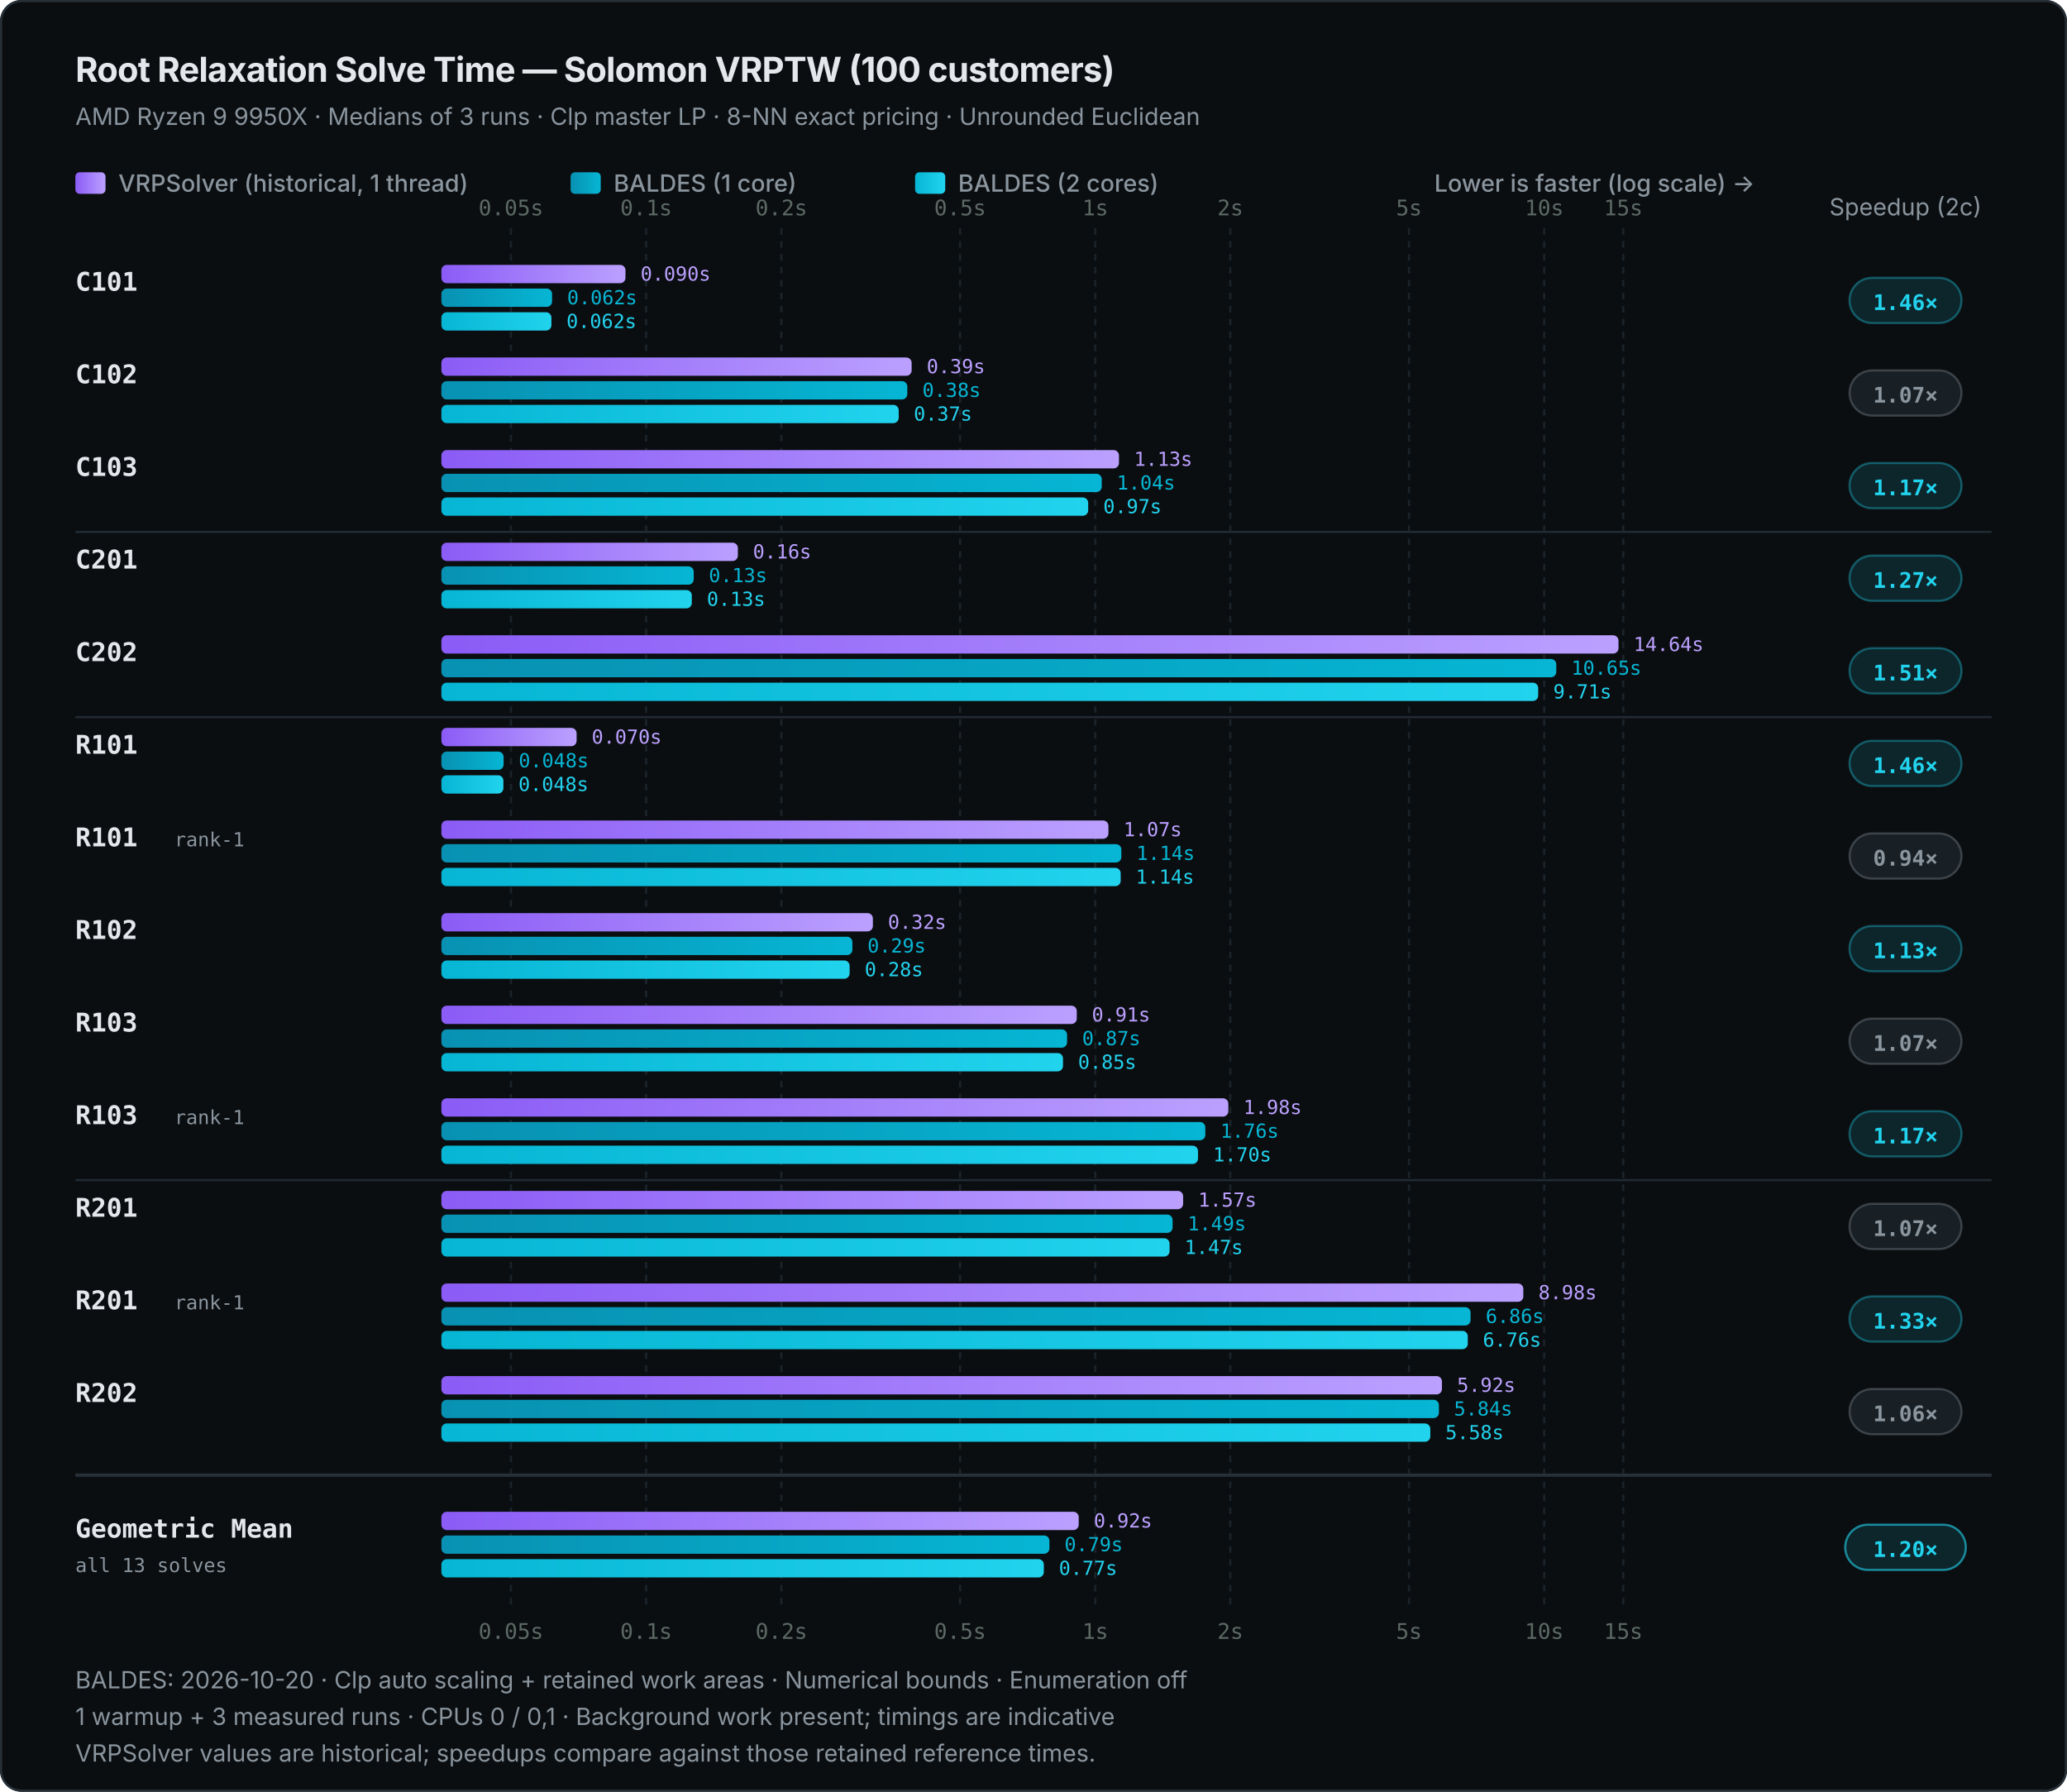
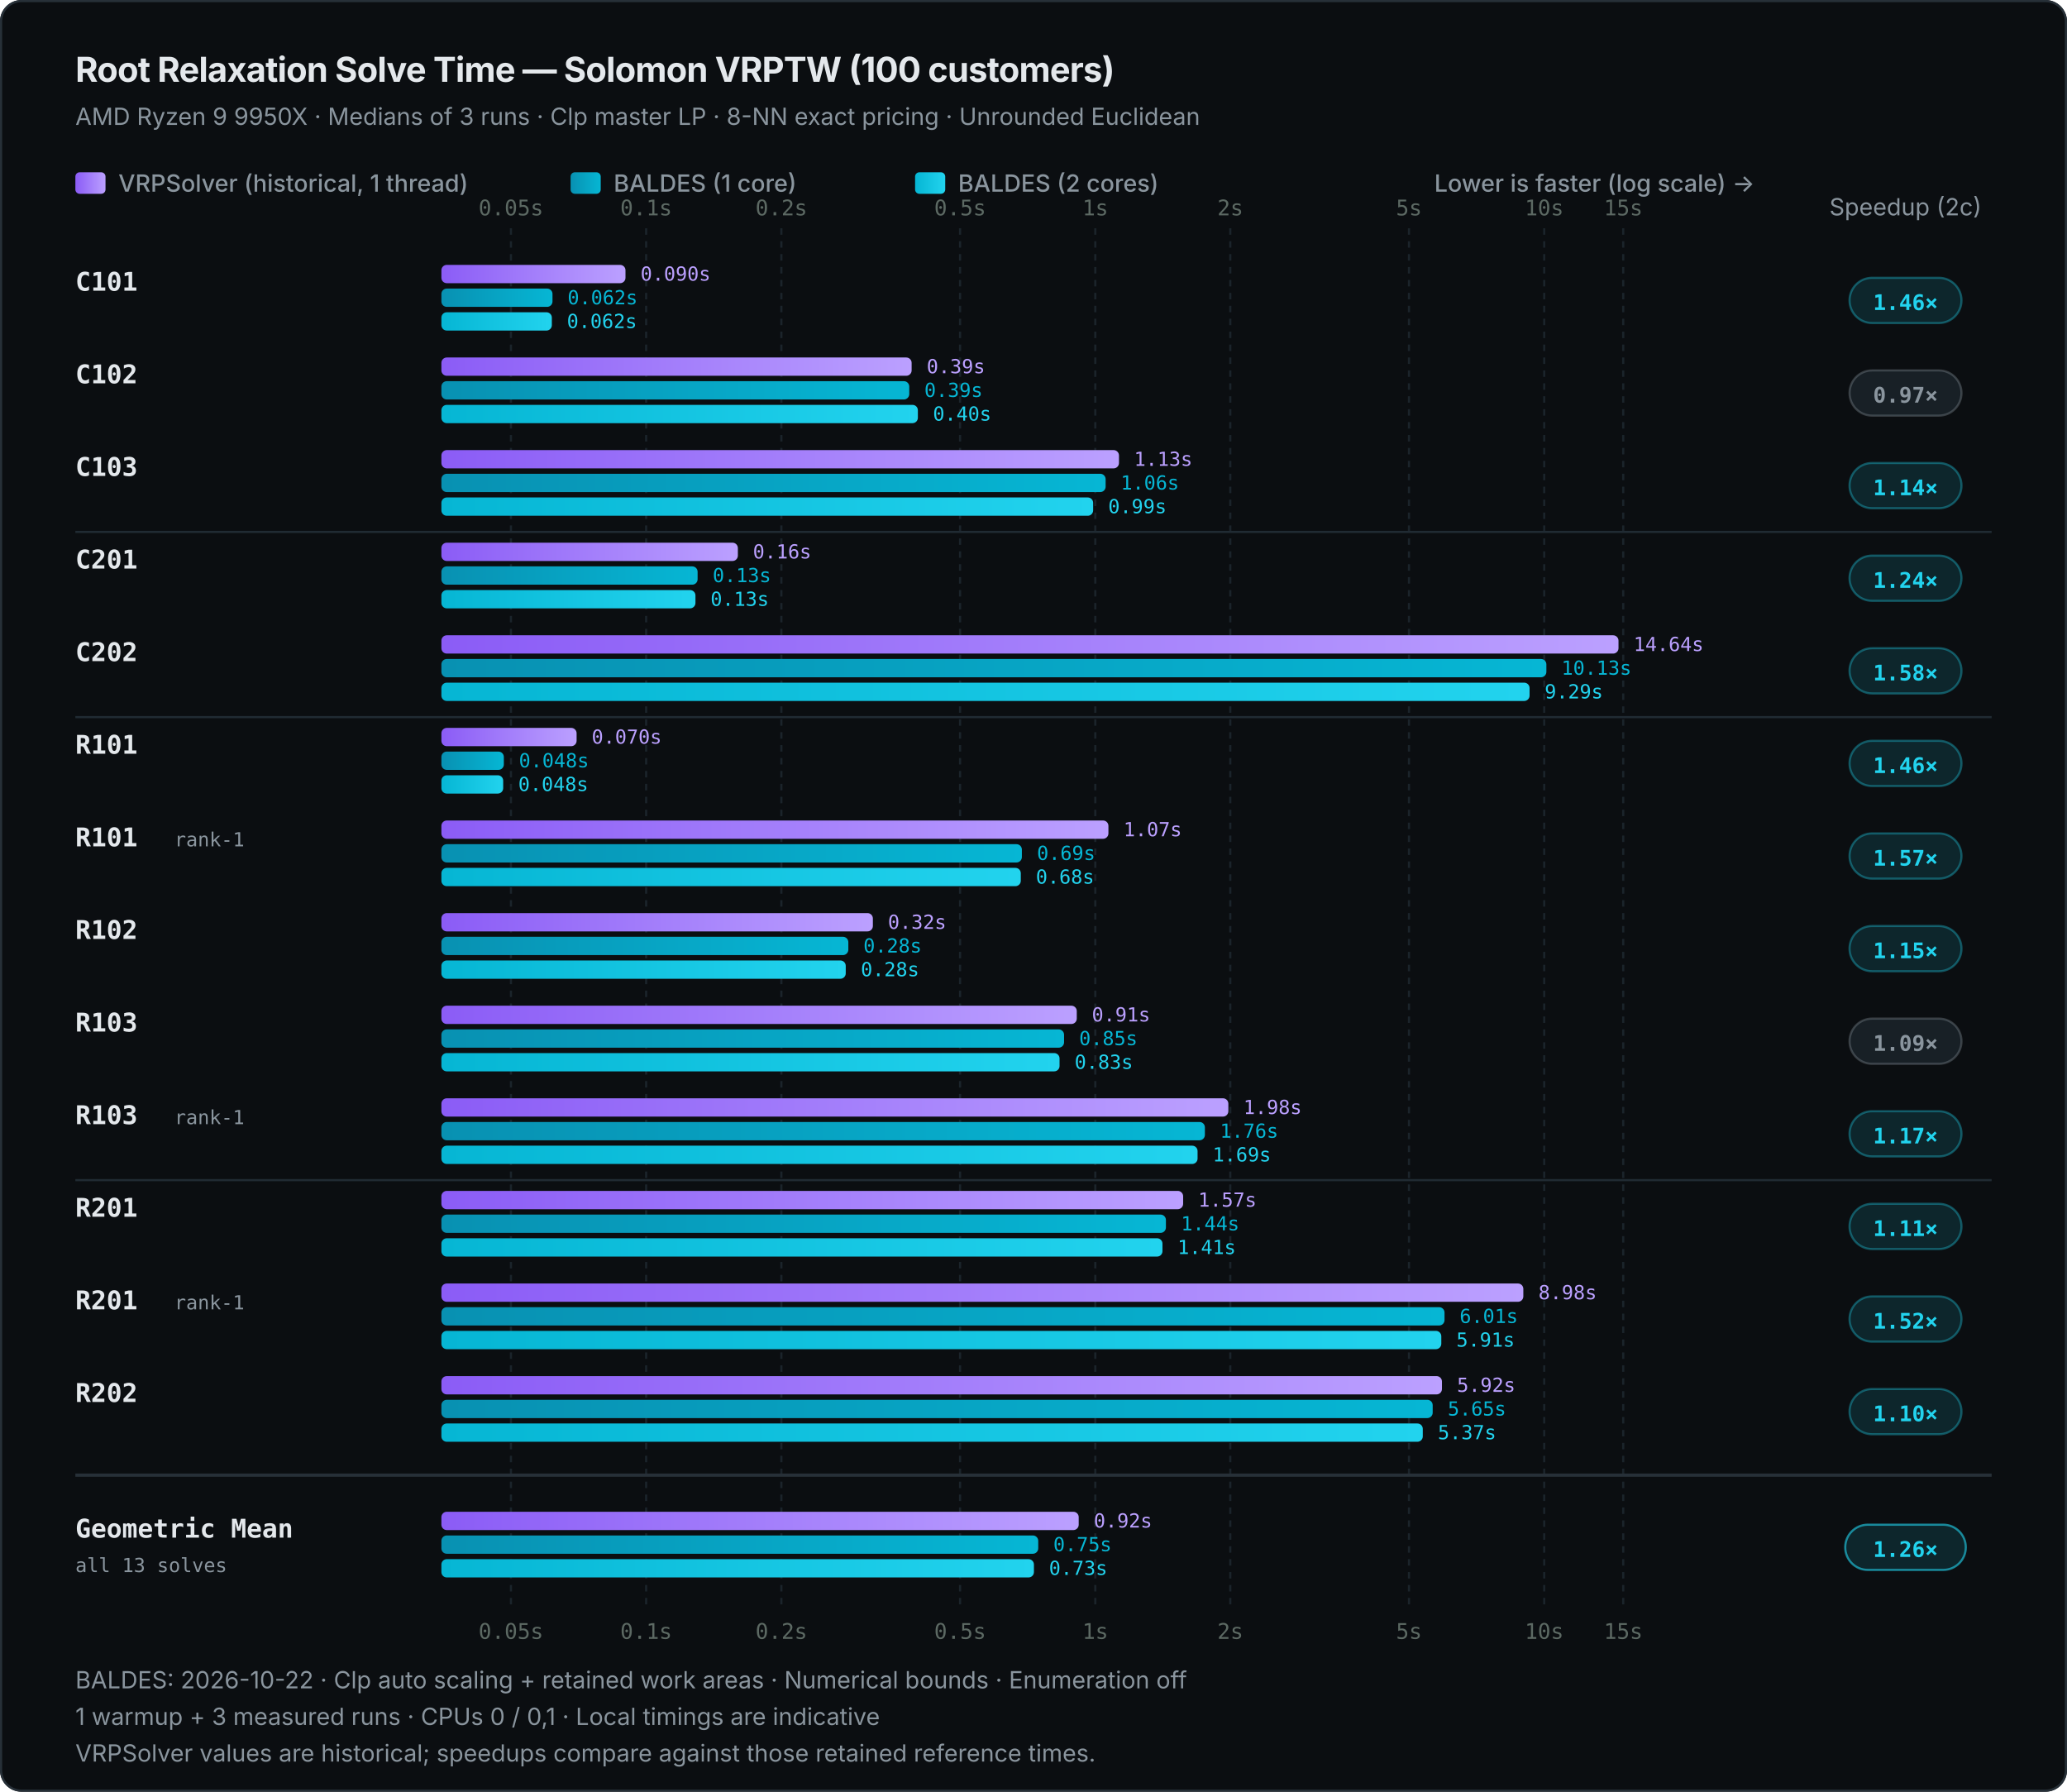
<svg xmlns="http://www.w3.org/2000/svg" viewBox="0 0 960 832" width="960" height="832" font-family="Inter, -apple-system, Segoe UI, sans-serif">
  <defs>
-     <linearGradient id="grad-bapcod" x1="0" y1="0" x2="1" y2="0">
+     <linearGradient id="grad-reference" x1="0" y1="0" x2="1" y2="0">
      <stop offset="0%" stop-color="#8b5cf6" />
      <stop offset="100%" stop-color="#bba0ff" />
    </linearGradient>
    <linearGradient id="grad-baldes1" x1="0" y1="0" x2="1" y2="0">
      <stop offset="0%" stop-color="#0891b2" />
      <stop offset="100%" stop-color="#06b6d4" />
    </linearGradient>
    <linearGradient id="grad-baldes2" x1="0" y1="0" x2="1" y2="0">
      <stop offset="0%" stop-color="#06b6d4" />
      <stop offset="100%" stop-color="#22d3ee" />
    </linearGradient>
  </defs>
  <style>
  .bg { fill: #0b0e11; }
  .card-border { fill: none; stroke: #273038; stroke-width: 1; }
  .title { fill: #e4e8ec; font-size: 16px; font-weight: 700; letter-spacing: -0.3px; }
  .subtitle { fill: #8a959e; font-size: 11px; }
  .legend-text { fill: #8a959e; font-size: 11px; font-weight: 500; }
  .grid-line { stroke: #1b242b; stroke-width: 1; stroke-dasharray: 3, 3; }
  .axis-label { fill: #5c6963; font-size: 10px; font-family: 'SFMono-Regular', Consolas, monospace; text-anchor: middle; }
  .inst-name { fill: #e4e8ec; font-size: 12px; font-weight: 600; font-family: 'SFMono-Regular', Consolas, monospace; }
  .inst-cuts { fill: #8a959e; font-size: 9px; font-family: 'SFMono-Regular', Consolas, monospace; }
  .val-text { font-size: 9px; font-family: 'SFMono-Regular', Consolas, monospace; dominant-baseline: central; font-weight: 500; }
  .speedup-pill { font-size: 10px; font-weight: 600; font-family: 'SFMono-Regular', Consolas, monospace; text-anchor: middle; dominant-baseline: central; }
  .row-bg:hover { fill: #131a20; }
  .cluster-line { stroke: #202b33; stroke-width: 1; }
  .divider { stroke: #273038; stroke-width: 1.5; }
</style>
  <rect class="bg" width="960" height="832" rx="10" />
  <rect class="card-border" x="0.5" y="0.5" width="959" height="831" rx="9.5" />
  <text class="title" x="35" y="38">Root Relaxation Solve Time — Solomon VRPTW (100 customers)</text>
  <text class="subtitle" x="35" y="58">AMD Ryzen 9 9950X · Medians of 3 runs · Clp master LP · 8-NN exact pricing · Unrounded Euclidean</text>
  <g transform="translate(35, 80)">
-     <rect x="0" y="0" width="14" height="10" rx="2" fill="url(#grad-bapcod)" />
+     <rect x="0" y="0" width="14" height="10" rx="2" fill="url(#grad-reference)" />
    <text class="legend-text" x="20" y="9">VRPSolver (historical, 1 thread)</text>
    <rect x="230" y="0" width="14" height="10" rx="2" fill="url(#grad-baldes1)" />
    <text class="legend-text" x="250" y="9">BALDES (1 core)</text>
    <rect x="390" y="0" width="14" height="10" rx="2" fill="url(#grad-baldes2)" />
    <text class="legend-text" x="410" y="9">BALDES (2 cores)</text>
    <text class="legend-text" x="780" y="9" text-anchor="end" fill="#5c6963">Lower is faster (log scale) →</text>
  </g>
  <line class="grid-line" x1="237.3" y1="106" x2="237.3" y2="745" />
  <text class="axis-label" x="237.3" y="100">0.05s</text>
  <text class="axis-label" x="237.3" y="761">0.05s</text>
  <line class="grid-line" x1="300.1" y1="106" x2="300.1" y2="745" />
  <text class="axis-label" x="300.1" y="100">0.1s</text>
  <text class="axis-label" x="300.1" y="761">0.1s</text>
  <line class="grid-line" x1="362.9" y1="106" x2="362.9" y2="745" />
  <text class="axis-label" x="362.9" y="100">0.2s</text>
  <text class="axis-label" x="362.9" y="761">0.2s</text>
  <line class="grid-line" x1="445.9" y1="106" x2="445.9" y2="745" />
  <text class="axis-label" x="445.9" y="100">0.5s</text>
  <text class="axis-label" x="445.9" y="761">0.5s</text>
  <line class="grid-line" x1="508.7" y1="106" x2="508.7" y2="745" />
  <text class="axis-label" x="508.7" y="100">1s</text>
  <text class="axis-label" x="508.7" y="761">1s</text>
  <line class="grid-line" x1="571.4" y1="106" x2="571.4" y2="745" />
  <text class="axis-label" x="571.4" y="100">2s</text>
  <text class="axis-label" x="571.4" y="761">2s</text>
  <line class="grid-line" x1="654.4" y1="106" x2="654.4" y2="745" />
  <text class="axis-label" x="654.4" y="100">5s</text>
  <text class="axis-label" x="654.4" y="761">5s</text>
  <line class="grid-line" x1="717.2" y1="106" x2="717.2" y2="745" />
  <text class="axis-label" x="717.2" y="100">10s</text>
  <text class="axis-label" x="717.2" y="761">10s</text>
  <line class="grid-line" x1="753.9" y1="106" x2="753.9" y2="745" />
  <text class="axis-label" x="753.9" y="100">15s</text>
  <text class="axis-label" x="753.9" y="761">15s</text>
  <text class="subtitle" x="885" y="100" text-anchor="middle">Speedup (2c)</text>
  <rect class="row-bg" x="30" y="118" width="900" height="43" fill="transparent" rx="4" />
  <text class="inst-name" x="35" y="135">C101</text>
-   <rect x="205" y="123.0" width="85.5" height="8.5" rx="2.5" fill="url(#grad-bapcod)" />
+   <rect x="205" y="123.0" width="85.5" height="8.5" rx="2.5" fill="url(#grad-reference)" />
  <text class="val-text" x="297.5" y="127.2" fill="#bba0ff">0.090s</text>
-   <rect x="205" y="134.0" width="51.4" height="8.5" rx="2.5" fill="url(#grad-baldes1)" />
-   <text class="val-text" x="263.4" y="138.2" fill="#06b6d4">0.062s</text>
-   <rect x="205" y="145.0" width="51.1" height="8.5" rx="2.5" fill="url(#grad-baldes2)" />
-   <text class="val-text" x="263.1" y="149.2" fill="#22d3ee">0.062s</text>
+   <rect x="205" y="134.0" width="51.6" height="8.5" rx="2.5" fill="url(#grad-baldes1)" />
+   <text class="val-text" x="263.6" y="138.2" fill="#06b6d4">0.062s</text>
+   <rect x="205" y="145.0" width="51.3" height="8.5" rx="2.5" fill="url(#grad-baldes2)" />
+   <text class="val-text" x="263.3" y="149.2" fill="#22d3ee">0.062s</text>
  <rect x="859" y="129" width="52" height="21" rx="10.5" fill="#0d262c" stroke="#22d3ee" stroke-opacity="0.35" />
  <text class="speedup-pill" x="885" y="140.5" fill="#22d3ee">1.46×</text>
  <rect class="row-bg" x="30" y="161" width="900" height="43" fill="transparent" rx="4" />
  <text class="inst-name" x="35" y="178">C102</text>
-   <rect x="205" y="166.0" width="218.4" height="8.5" rx="2.5" fill="url(#grad-bapcod)" />
+   <rect x="205" y="166.0" width="218.4" height="8.5" rx="2.5" fill="url(#grad-reference)" />
  <text class="val-text" x="430.4" y="170.2" fill="#bba0ff">0.39s</text>
-   <rect x="205" y="177.0" width="216.4" height="8.5" rx="2.5" fill="url(#grad-baldes1)" />
-   <text class="val-text" x="428.4" y="181.2" fill="#06b6d4">0.38s</text>
-   <rect x="205" y="188.0" width="212.4" height="8.5" rx="2.5" fill="url(#grad-baldes2)" />
-   <text class="val-text" x="424.4" y="192.2" fill="#22d3ee">0.37s</text>
+   <rect x="205" y="177.0" width="217.3" height="8.5" rx="2.5" fill="url(#grad-baldes1)" />
+   <text class="val-text" x="429.3" y="181.2" fill="#06b6d4">0.39s</text>
+   <rect x="205" y="188.0" width="221.3" height="8.5" rx="2.5" fill="url(#grad-baldes2)" />
+   <text class="val-text" x="433.3" y="192.2" fill="#22d3ee">0.40s</text>
  <rect x="859" y="172" width="52" height="21" rx="10.5" fill="#182026" stroke="#8a959e" stroke-opacity="0.35" />
-   <text class="speedup-pill" x="885" y="183.5" fill="#8a959e">1.07×</text>
+   <text class="speedup-pill" x="885" y="183.5" fill="#8a959e">0.97×</text>
  <rect class="row-bg" x="30" y="204" width="900" height="43" fill="transparent" rx="4" />
  <text class="inst-name" x="35" y="221">C103</text>
-   <rect x="205" y="209.0" width="314.7" height="8.5" rx="2.5" fill="url(#grad-bapcod)" />
+   <rect x="205" y="209.0" width="314.7" height="8.5" rx="2.5" fill="url(#grad-reference)" />
  <text class="val-text" x="526.7" y="213.2" fill="#bba0ff">1.13s</text>
-   <rect x="205" y="220.0" width="306.7" height="8.5" rx="2.5" fill="url(#grad-baldes1)" />
-   <text class="val-text" x="518.7" y="224.2" fill="#06b6d4">1.04s</text>
-   <rect x="205" y="231.0" width="300.4" height="8.5" rx="2.5" fill="url(#grad-baldes2)" />
-   <text class="val-text" x="512.4" y="235.2" fill="#22d3ee">0.97s</text>
+   <rect x="205" y="220.0" width="308.5" height="8.5" rx="2.5" fill="url(#grad-baldes1)" />
+   <text class="val-text" x="520.5" y="224.2" fill="#06b6d4">1.06s</text>
+   <rect x="205" y="231.0" width="302.7" height="8.5" rx="2.5" fill="url(#grad-baldes2)" />
+   <text class="val-text" x="514.7" y="235.2" fill="#22d3ee">0.99s</text>
  <rect x="859" y="215" width="52" height="21" rx="10.5" fill="#0d262c" stroke="#22d3ee" stroke-opacity="0.35" />
-   <text class="speedup-pill" x="885" y="226.5" fill="#22d3ee">1.17×</text>
+   <text class="speedup-pill" x="885" y="226.5" fill="#22d3ee">1.14×</text>
  <line class="cluster-line" x1="35" y1="247" x2="925" y2="247" />
  <rect class="row-bg" x="30" y="247" width="900" height="43" fill="transparent" rx="4" />
  <text class="inst-name" x="35" y="264">C201</text>
-   <rect x="205" y="252.0" width="137.7" height="8.5" rx="2.5" fill="url(#grad-bapcod)" />
+   <rect x="205" y="252.0" width="137.7" height="8.5" rx="2.5" fill="url(#grad-reference)" />
  <text class="val-text" x="349.7" y="256.2" fill="#bba0ff">0.16s</text>
-   <rect x="205" y="263.0" width="117.2" height="8.5" rx="2.5" fill="url(#grad-baldes1)" />
-   <text class="val-text" x="329.2" y="267.2" fill="#06b6d4">0.13s</text>
-   <rect x="205" y="274.0" width="116.3" height="8.5" rx="2.5" fill="url(#grad-baldes2)" />
-   <text class="val-text" x="328.3" y="278.2" fill="#22d3ee">0.13s</text>
+   <rect x="205" y="263.0" width="119.0" height="8.5" rx="2.5" fill="url(#grad-baldes1)" />
+   <text class="val-text" x="331.0" y="267.2" fill="#06b6d4">0.13s</text>
+   <rect x="205" y="274.0" width="118.0" height="8.5" rx="2.5" fill="url(#grad-baldes2)" />
+   <text class="val-text" x="330.0" y="278.2" fill="#22d3ee">0.13s</text>
  <rect x="859" y="258" width="52" height="21" rx="10.5" fill="#0d262c" stroke="#22d3ee" stroke-opacity="0.35" />
-   <text class="speedup-pill" x="885" y="269.5" fill="#22d3ee">1.27×</text>
+   <text class="speedup-pill" x="885" y="269.5" fill="#22d3ee">1.24×</text>
  <rect class="row-bg" x="30" y="290" width="900" height="43" fill="transparent" rx="4" />
  <text class="inst-name" x="35" y="307">C202</text>
-   <rect x="205" y="295.0" width="546.7" height="8.5" rx="2.5" fill="url(#grad-bapcod)" />
+   <rect x="205" y="295.0" width="546.7" height="8.5" rx="2.5" fill="url(#grad-reference)" />
  <text class="val-text" x="758.7" y="299.2" fill="#bba0ff">14.64s</text>
-   <rect x="205" y="306.0" width="517.8" height="8.5" rx="2.5" fill="url(#grad-baldes1)" />
-   <text class="val-text" x="729.8" y="310.2" fill="#06b6d4">10.65s</text>
-   <rect x="205" y="317.0" width="509.4" height="8.5" rx="2.5" fill="url(#grad-baldes2)" />
-   <text class="val-text" x="721.4" y="321.2" fill="#22d3ee">9.71s</text>
+   <rect x="205" y="306.0" width="513.2" height="8.5" rx="2.5" fill="url(#grad-baldes1)" />
+   <text class="val-text" x="725.2" y="310.2" fill="#06b6d4">10.13s</text>
+   <rect x="205" y="317.0" width="505.4" height="8.5" rx="2.5" fill="url(#grad-baldes2)" />
+   <text class="val-text" x="717.4" y="321.2" fill="#22d3ee">9.29s</text>
  <rect x="859" y="301" width="52" height="21" rx="10.5" fill="#0d262c" stroke="#22d3ee" stroke-opacity="0.35" />
-   <text class="speedup-pill" x="885" y="312.5" fill="#22d3ee">1.51×</text>
+   <text class="speedup-pill" x="885" y="312.5" fill="#22d3ee">1.58×</text>
  <line class="cluster-line" x1="35" y1="333" x2="925" y2="333" />
  <rect class="row-bg" x="30" y="333" width="900" height="43" fill="transparent" rx="4" />
  <text class="inst-name" x="35" y="350">R101</text>
-   <rect x="205" y="338.0" width="62.8" height="8.5" rx="2.5" fill="url(#grad-bapcod)" />
+   <rect x="205" y="338.0" width="62.8" height="8.5" rx="2.5" fill="url(#grad-reference)" />
  <text class="val-text" x="274.8" y="342.2" fill="#bba0ff">0.070s</text>
-   <rect x="205" y="349.0" width="28.9" height="8.5" rx="2.5" fill="url(#grad-baldes1)" />
-   <text class="val-text" x="240.9" y="353.2" fill="#06b6d4">0.048s</text>
-   <rect x="205" y="360.0" width="28.8" height="8.5" rx="2.5" fill="url(#grad-baldes2)" />
-   <text class="val-text" x="240.8" y="364.2" fill="#22d3ee">0.048s</text>
+   <rect x="205" y="349.0" width="29.0" height="8.5" rx="2.5" fill="url(#grad-baldes1)" />
+   <text class="val-text" x="241.0" y="353.2" fill="#06b6d4">0.048s</text>
+   <rect x="205" y="360.0" width="28.7" height="8.5" rx="2.5" fill="url(#grad-baldes2)" />
+   <text class="val-text" x="240.7" y="364.2" fill="#22d3ee">0.048s</text>
  <rect x="859" y="344" width="52" height="21" rx="10.5" fill="#0d262c" stroke="#22d3ee" stroke-opacity="0.35" />
  <text class="speedup-pill" x="885" y="355.5" fill="#22d3ee">1.46×</text>
  <rect class="row-bg" x="30" y="376" width="900" height="43" fill="transparent" rx="4" />
  <text class="inst-name" x="35" y="393">R101</text>
  <text class="inst-cuts" x="81" y="393">rank-1</text>
-   <rect x="205" y="381.0" width="309.8" height="8.5" rx="2.5" fill="url(#grad-bapcod)" />
+   <rect x="205" y="381.0" width="309.8" height="8.5" rx="2.5" fill="url(#grad-reference)" />
  <text class="val-text" x="521.8" y="385.2" fill="#bba0ff">1.07s</text>
-   <rect x="205" y="392.0" width="315.8" height="8.5" rx="2.5" fill="url(#grad-baldes1)" />
-   <text class="val-text" x="527.8" y="396.2" fill="#06b6d4">1.14s</text>
-   <rect x="205" y="403.0" width="315.5" height="8.5" rx="2.5" fill="url(#grad-baldes2)" />
-   <text class="val-text" x="527.5" y="407.2" fill="#22d3ee">1.14s</text>
-   <rect x="859" y="387" width="52" height="21" rx="10.5" fill="#182026" stroke="#8a959e" stroke-opacity="0.35" />
-   <text class="speedup-pill" x="885" y="398.5" fill="#8a959e">0.94×</text>
+   <rect x="205" y="392.0" width="269.6" height="8.5" rx="2.5" fill="url(#grad-baldes1)" />
+   <text class="val-text" x="481.6" y="396.2" fill="#06b6d4">0.69s</text>
+   <rect x="205" y="403.0" width="269.1" height="8.5" rx="2.5" fill="url(#grad-baldes2)" />
+   <text class="val-text" x="481.1" y="407.2" fill="#22d3ee">0.68s</text>
+   <rect x="859" y="387" width="52" height="21" rx="10.5" fill="#0d262c" stroke="#22d3ee" stroke-opacity="0.35" />
+   <text class="speedup-pill" x="885" y="398.5" fill="#22d3ee">1.57×</text>
  <rect class="row-bg" x="30" y="419" width="900" height="43" fill="transparent" rx="4" />
  <text class="inst-name" x="35" y="436">R102</text>
-   <rect x="205" y="424.0" width="200.4" height="8.5" rx="2.5" fill="url(#grad-bapcod)" />
+   <rect x="205" y="424.0" width="200.4" height="8.5" rx="2.5" fill="url(#grad-reference)" />
  <text class="val-text" x="412.4" y="428.2" fill="#bba0ff">0.32s</text>
-   <rect x="205" y="435.0" width="190.9" height="8.5" rx="2.5" fill="url(#grad-baldes1)" />
-   <text class="val-text" x="402.9" y="439.2" fill="#06b6d4">0.29s</text>
-   <rect x="205" y="446.0" width="189.6" height="8.5" rx="2.5" fill="url(#grad-baldes2)" />
-   <text class="val-text" x="401.6" y="450.2" fill="#22d3ee">0.28s</text>
+   <rect x="205" y="435.0" width="189.0" height="8.5" rx="2.5" fill="url(#grad-baldes1)" />
+   <text class="val-text" x="401.0" y="439.2" fill="#06b6d4">0.28s</text>
+   <rect x="205" y="446.0" width="187.8" height="8.5" rx="2.5" fill="url(#grad-baldes2)" />
+   <text class="val-text" x="399.8" y="450.2" fill="#22d3ee">0.28s</text>
  <rect x="859" y="430" width="52" height="21" rx="10.5" fill="#0d262c" stroke="#22d3ee" stroke-opacity="0.35" />
-   <text class="speedup-pill" x="885" y="441.5" fill="#22d3ee">1.13×</text>
+   <text class="speedup-pill" x="885" y="441.5" fill="#22d3ee">1.15×</text>
  <rect class="row-bg" x="30" y="462" width="900" height="43" fill="transparent" rx="4" />
  <text class="inst-name" x="35" y="479">R103</text>
-   <rect x="205" y="467.0" width="295.1" height="8.5" rx="2.5" fill="url(#grad-bapcod)" />
+   <rect x="205" y="467.0" width="295.1" height="8.5" rx="2.5" fill="url(#grad-reference)" />
  <text class="val-text" x="507.1" y="471.2" fill="#bba0ff">0.91s</text>
-   <rect x="205" y="478.0" width="290.6" height="8.5" rx="2.5" fill="url(#grad-baldes1)" />
-   <text class="val-text" x="502.6" y="482.2" fill="#06b6d4">0.87s</text>
-   <rect x="205" y="489.0" width="288.7" height="8.5" rx="2.5" fill="url(#grad-baldes2)" />
-   <text class="val-text" x="500.7" y="493.2" fill="#22d3ee">0.85s</text>
+   <rect x="205" y="478.0" width="289.2" height="8.5" rx="2.5" fill="url(#grad-baldes1)" />
+   <text class="val-text" x="501.2" y="482.2" fill="#06b6d4">0.85s</text>
+   <rect x="205" y="489.0" width="287.1" height="8.5" rx="2.5" fill="url(#grad-baldes2)" />
+   <text class="val-text" x="499.1" y="493.2" fill="#22d3ee">0.83s</text>
  <rect x="859" y="473" width="52" height="21" rx="10.5" fill="#182026" stroke="#8a959e" stroke-opacity="0.35" />
-   <text class="speedup-pill" x="885" y="484.5" fill="#8a959e">1.07×</text>
+   <text class="speedup-pill" x="885" y="484.5" fill="#8a959e">1.09×</text>
  <rect class="row-bg" x="30" y="505" width="900" height="43" fill="transparent" rx="4" />
  <text class="inst-name" x="35" y="522">R103</text>
  <text class="inst-cuts" x="81" y="522">rank-1</text>
-   <rect x="205" y="510.0" width="365.5" height="8.5" rx="2.5" fill="url(#grad-bapcod)" />
+   <rect x="205" y="510.0" width="365.5" height="8.5" rx="2.5" fill="url(#grad-reference)" />
  <text class="val-text" x="577.5" y="514.2" fill="#bba0ff">1.98s</text>
-   <rect x="205" y="521.0" width="354.8" height="8.5" rx="2.5" fill="url(#grad-baldes1)" />
-   <text class="val-text" x="566.8" y="525.2" fill="#06b6d4">1.76s</text>
-   <rect x="205" y="532.0" width="351.4" height="8.5" rx="2.5" fill="url(#grad-baldes2)" />
-   <text class="val-text" x="563.4" y="536.2" fill="#22d3ee">1.70s</text>
+   <rect x="205" y="521.0" width="354.6" height="8.5" rx="2.5" fill="url(#grad-baldes1)" />
+   <text class="val-text" x="566.6" y="525.2" fill="#06b6d4">1.76s</text>
+   <rect x="205" y="532.0" width="351.2" height="8.5" rx="2.5" fill="url(#grad-baldes2)" />
+   <text class="val-text" x="563.2" y="536.2" fill="#22d3ee">1.69s</text>
  <rect x="859" y="516" width="52" height="21" rx="10.5" fill="#0d262c" stroke="#22d3ee" stroke-opacity="0.35" />
  <text class="speedup-pill" x="885" y="527.5" fill="#22d3ee">1.17×</text>
  <line class="cluster-line" x1="35" y1="548" x2="925" y2="548" />
  <rect class="row-bg" x="30" y="548" width="900" height="43" fill="transparent" rx="4" />
  <text class="inst-name" x="35" y="565">R201</text>
-   <rect x="205" y="553.0" width="344.5" height="8.5" rx="2.5" fill="url(#grad-bapcod)" />
+   <rect x="205" y="553.0" width="344.5" height="8.5" rx="2.5" fill="url(#grad-reference)" />
  <text class="val-text" x="556.5" y="557.2" fill="#bba0ff">1.57s</text>
-   <rect x="205" y="564.0" width="339.6" height="8.5" rx="2.5" fill="url(#grad-baldes1)" />
-   <text class="val-text" x="551.6" y="568.2" fill="#06b6d4">1.49s</text>
-   <rect x="205" y="575.0" width="338.2" height="8.5" rx="2.5" fill="url(#grad-baldes2)" />
-   <text class="val-text" x="550.2" y="579.2" fill="#22d3ee">1.47s</text>
-   <rect x="859" y="559" width="52" height="21" rx="10.5" fill="#182026" stroke="#8a959e" stroke-opacity="0.35" />
-   <text class="speedup-pill" x="885" y="570.5" fill="#8a959e">1.07×</text>
+   <rect x="205" y="564.0" width="336.5" height="8.5" rx="2.5" fill="url(#grad-baldes1)" />
+   <text class="val-text" x="548.5" y="568.2" fill="#06b6d4">1.44s</text>
+   <rect x="205" y="575.0" width="334.9" height="8.5" rx="2.5" fill="url(#grad-baldes2)" />
+   <text class="val-text" x="546.9" y="579.2" fill="#22d3ee">1.41s</text>
+   <rect x="859" y="559" width="52" height="21" rx="10.5" fill="#0d262c" stroke="#22d3ee" stroke-opacity="0.35" />
+   <text class="speedup-pill" x="885" y="570.5" fill="#22d3ee">1.11×</text>
  <rect class="row-bg" x="30" y="591" width="900" height="43" fill="transparent" rx="4" />
  <text class="inst-name" x="35" y="608">R201</text>
  <text class="inst-cuts" x="81" y="608">rank-1</text>
-   <rect x="205" y="596.0" width="502.5" height="8.5" rx="2.5" fill="url(#grad-bapcod)" />
+   <rect x="205" y="596.0" width="502.5" height="8.5" rx="2.5" fill="url(#grad-reference)" />
  <text class="val-text" x="714.5" y="600.2" fill="#bba0ff">8.98s</text>
-   <rect x="205" y="607.0" width="478.0" height="8.5" rx="2.5" fill="url(#grad-baldes1)" />
-   <text class="val-text" x="690.0" y="611.2" fill="#06b6d4">6.86s</text>
-   <rect x="205" y="618.0" width="476.7" height="8.5" rx="2.5" fill="url(#grad-baldes2)" />
-   <text class="val-text" x="688.7" y="622.2" fill="#22d3ee">6.76s</text>
+   <rect x="205" y="607.0" width="465.9" height="8.5" rx="2.5" fill="url(#grad-baldes1)" />
+   <text class="val-text" x="677.9" y="611.2" fill="#06b6d4">6.01s</text>
+   <rect x="205" y="618.0" width="464.4" height="8.5" rx="2.5" fill="url(#grad-baldes2)" />
+   <text class="val-text" x="676.4" y="622.2" fill="#22d3ee">5.91s</text>
  <rect x="859" y="602" width="52" height="21" rx="10.5" fill="#0d262c" stroke="#22d3ee" stroke-opacity="0.35" />
-   <text class="speedup-pill" x="885" y="613.5" fill="#22d3ee">1.33×</text>
+   <text class="speedup-pill" x="885" y="613.5" fill="#22d3ee">1.52×</text>
  <rect class="row-bg" x="30" y="634" width="900" height="43" fill="transparent" rx="4" />
  <text class="inst-name" x="35" y="651">R202</text>
-   <rect x="205" y="639.0" width="464.7" height="8.5" rx="2.5" fill="url(#grad-bapcod)" />
+   <rect x="205" y="639.0" width="464.7" height="8.5" rx="2.5" fill="url(#grad-reference)" />
  <text class="val-text" x="676.7" y="643.2" fill="#bba0ff">5.92s</text>
-   <rect x="205" y="650.0" width="463.3" height="8.5" rx="2.5" fill="url(#grad-baldes1)" />
-   <text class="val-text" x="675.3" y="654.2" fill="#06b6d4">5.84s</text>
-   <rect x="205" y="661.0" width="459.3" height="8.5" rx="2.5" fill="url(#grad-baldes2)" />
-   <text class="val-text" x="671.3" y="665.2" fill="#22d3ee">5.58s</text>
-   <rect x="859" y="645" width="52" height="21" rx="10.5" fill="#182026" stroke="#8a959e" stroke-opacity="0.35" />
-   <text class="speedup-pill" x="885" y="656.5" fill="#8a959e">1.06×</text>
+   <rect x="205" y="650.0" width="460.4" height="8.5" rx="2.5" fill="url(#grad-baldes1)" />
+   <text class="val-text" x="672.4" y="654.2" fill="#06b6d4">5.65s</text>
+   <rect x="205" y="661.0" width="455.8" height="8.5" rx="2.5" fill="url(#grad-baldes2)" />
+   <text class="val-text" x="667.8" y="665.2" fill="#22d3ee">5.37s</text>
+   <rect x="859" y="645" width="52" height="21" rx="10.5" fill="#0d262c" stroke="#22d3ee" stroke-opacity="0.35" />
+   <text class="speedup-pill" x="885" y="656.5" fill="#22d3ee">1.10×</text>
  <line class="divider" x1="35" y1="685" x2="925" y2="685" />
  <text class="inst-name" x="35" y="714">Geometric Mean</text>
  <text class="inst-cuts" x="35" y="730">all 13 solves</text>
-   <rect x="205" y="702.0" width="296.0" height="8.5" rx="2.5" fill="url(#grad-bapcod)" />
+   <rect x="205" y="702.0" width="296.0" height="8.5" rx="2.5" fill="url(#grad-reference)" />
  <text class="val-text" x="508.0" y="706.2" fill="#bba0ff">0.92s</text>
-   <rect x="205" y="713.0" width="282.4" height="8.5" rx="2.5" fill="url(#grad-baldes1)" />
-   <text class="val-text" x="494.4" y="717.2" fill="#06b6d4">0.79s</text>
-   <rect x="205" y="724.0" width="279.8" height="8.5" rx="2.5" fill="url(#grad-baldes2)" />
-   <text class="val-text" x="491.8" y="728.2" fill="#22d3ee">0.77s</text>
+   <rect x="205" y="713.0" width="277.2" height="8.5" rx="2.5" fill="url(#grad-baldes1)" />
+   <text class="val-text" x="489.2" y="717.2" fill="#06b6d4">0.75s</text>
+   <rect x="205" y="724.0" width="275.2" height="8.5" rx="2.5" fill="url(#grad-baldes2)" />
+   <text class="val-text" x="487.2" y="728.2" fill="#22d3ee">0.73s</text>
  <rect x="857" y="708" width="56" height="21" rx="10.5" fill="#0d262c" stroke="#22d3ee" stroke-opacity="0.6" />
-   <text class="speedup-pill" x="885" y="719.5" fill="#22d3ee">1.20×</text>
-   <text class="subtitle" x="35" y="784">BALDES: 2026-10-20 · Clp auto scaling + retained work areas · Numerical bounds · Enumeration off</text>
-   <text class="subtitle" x="35" y="801">1 warmup + 3 measured runs · CPUs 0 / 0,1 · Background work present; timings are indicative</text>
+   <text class="speedup-pill" x="885" y="719.5" fill="#22d3ee">1.26×</text>
+   <text class="subtitle" x="35" y="784">BALDES: 2026-10-22 · Clp auto scaling + retained work areas · Numerical bounds · Enumeration off</text>
+   <text class="subtitle" x="35" y="801">1 warmup + 3 measured runs · CPUs 0 / 0,1 · Local timings are indicative</text>
  <text class="subtitle" x="35" y="818">VRPSolver values are historical; speedups compare against those retained reference times.</text>
</svg>
